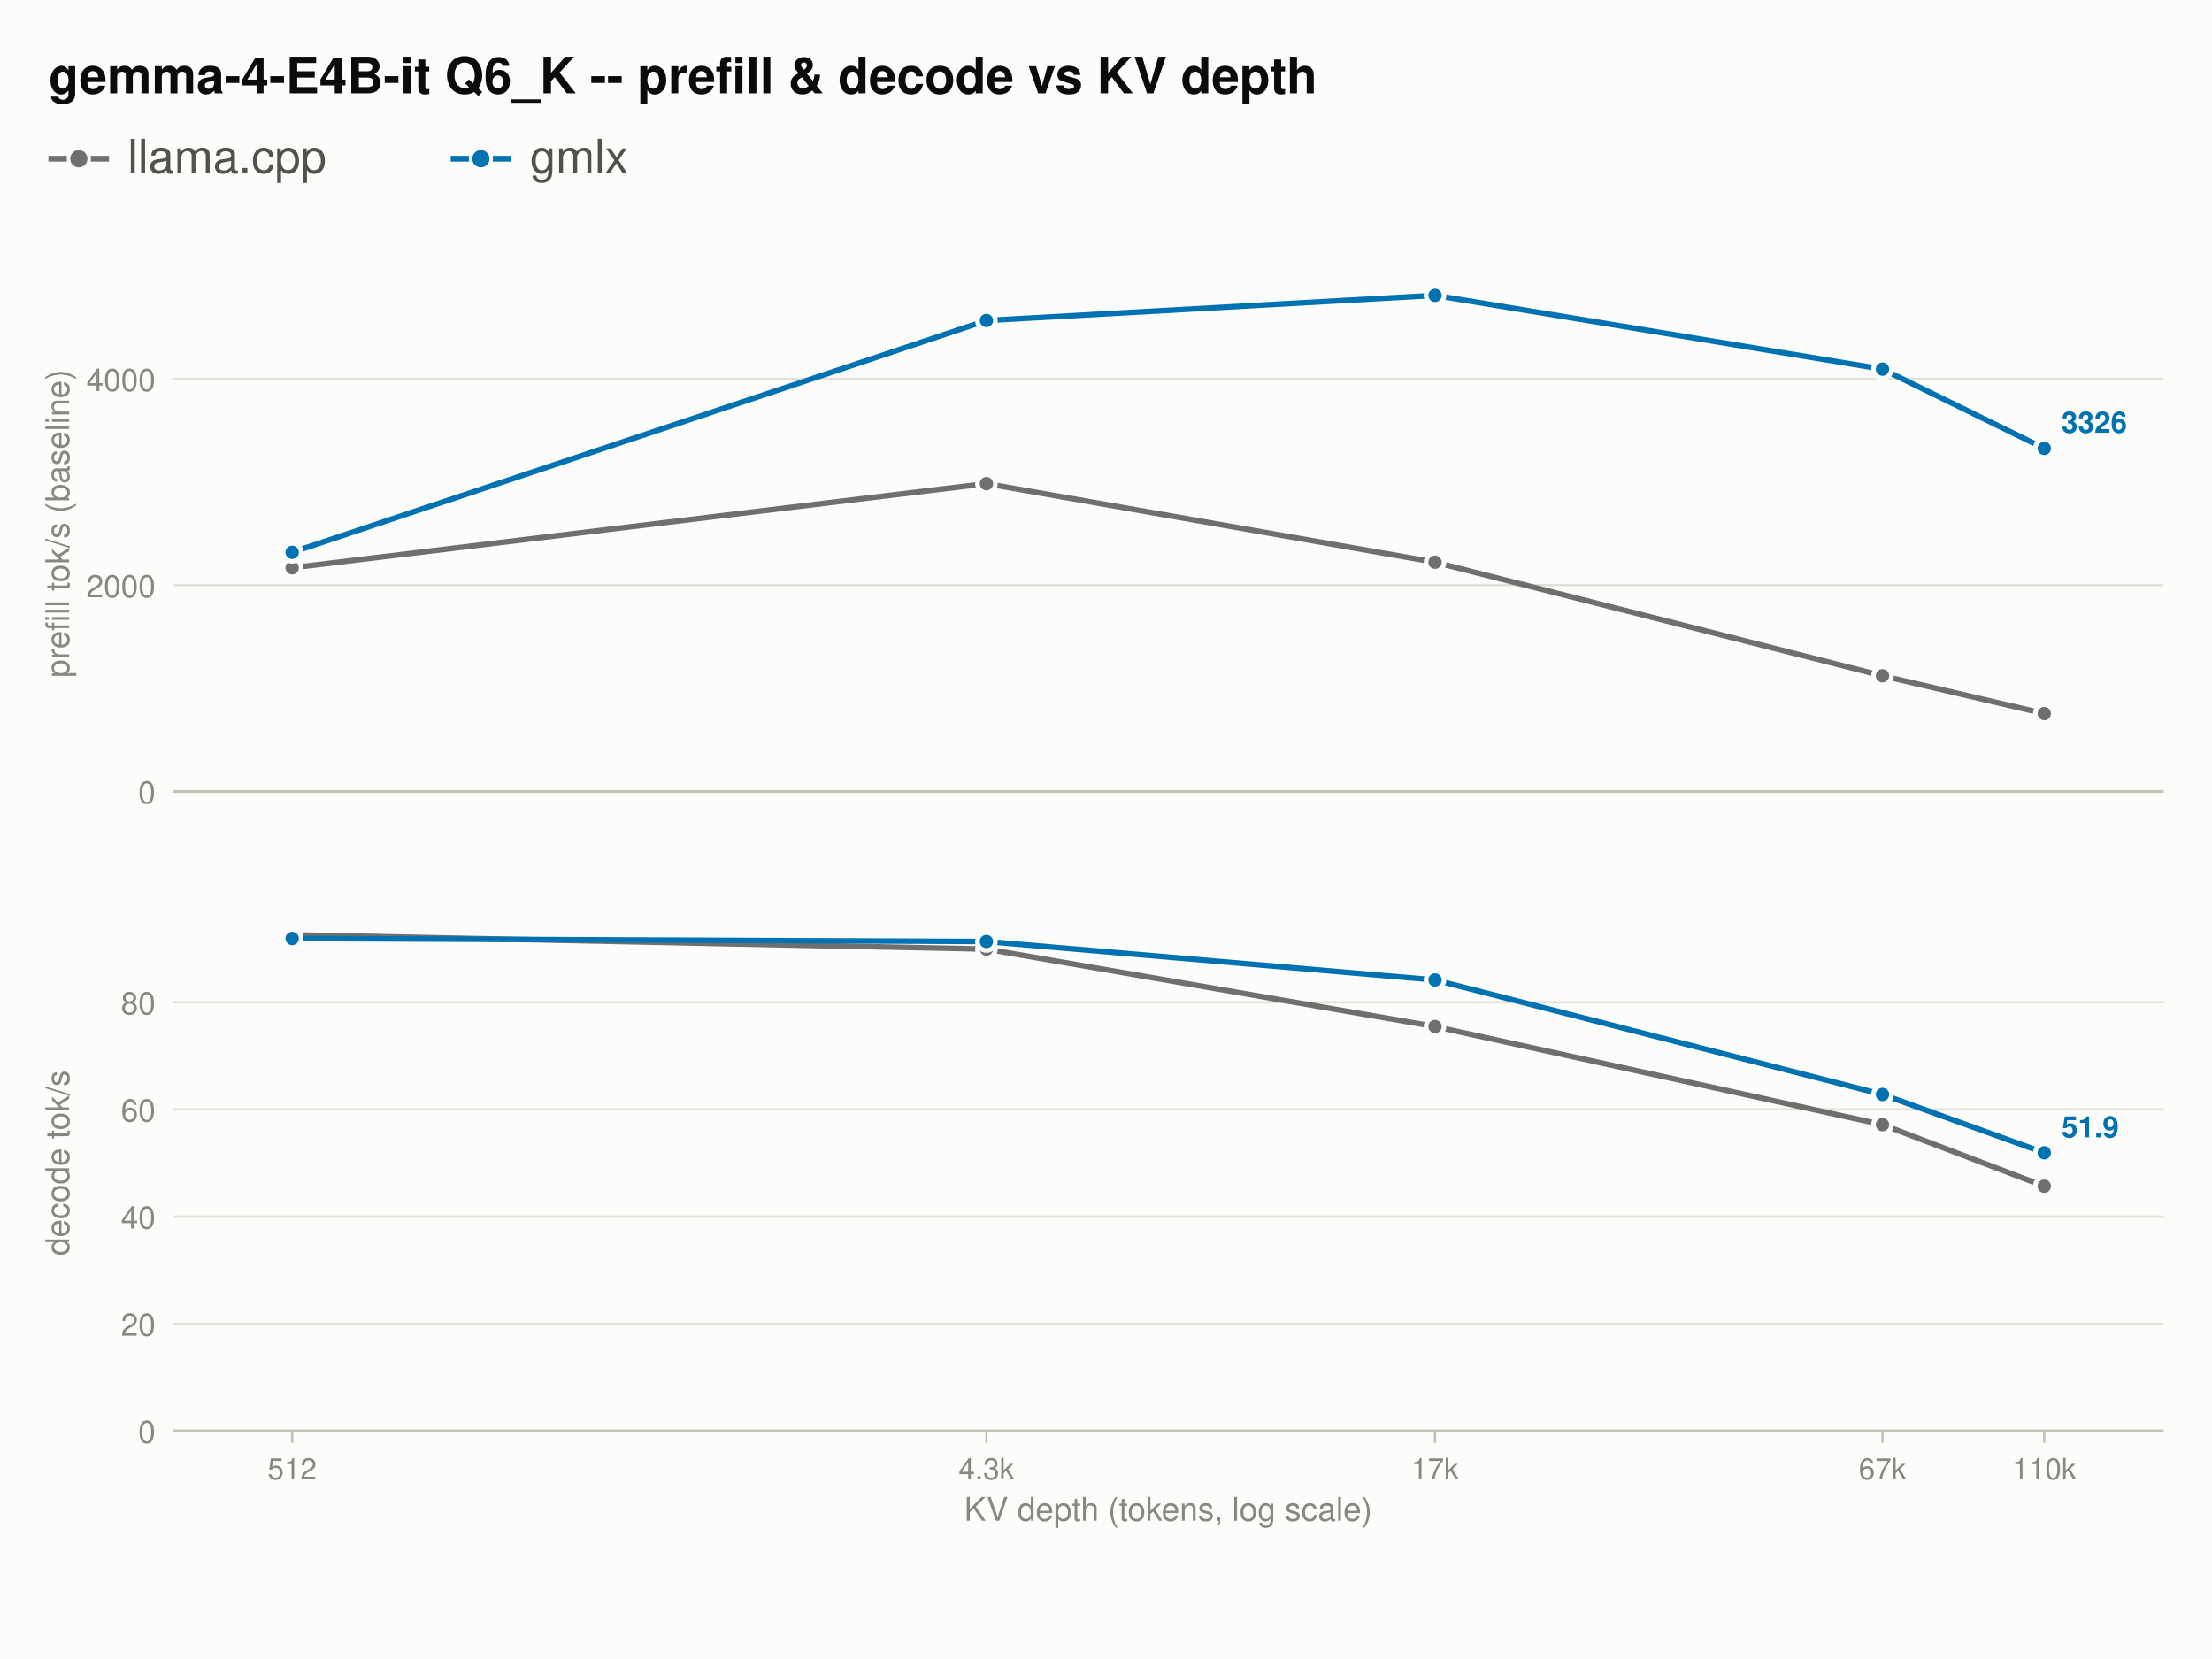
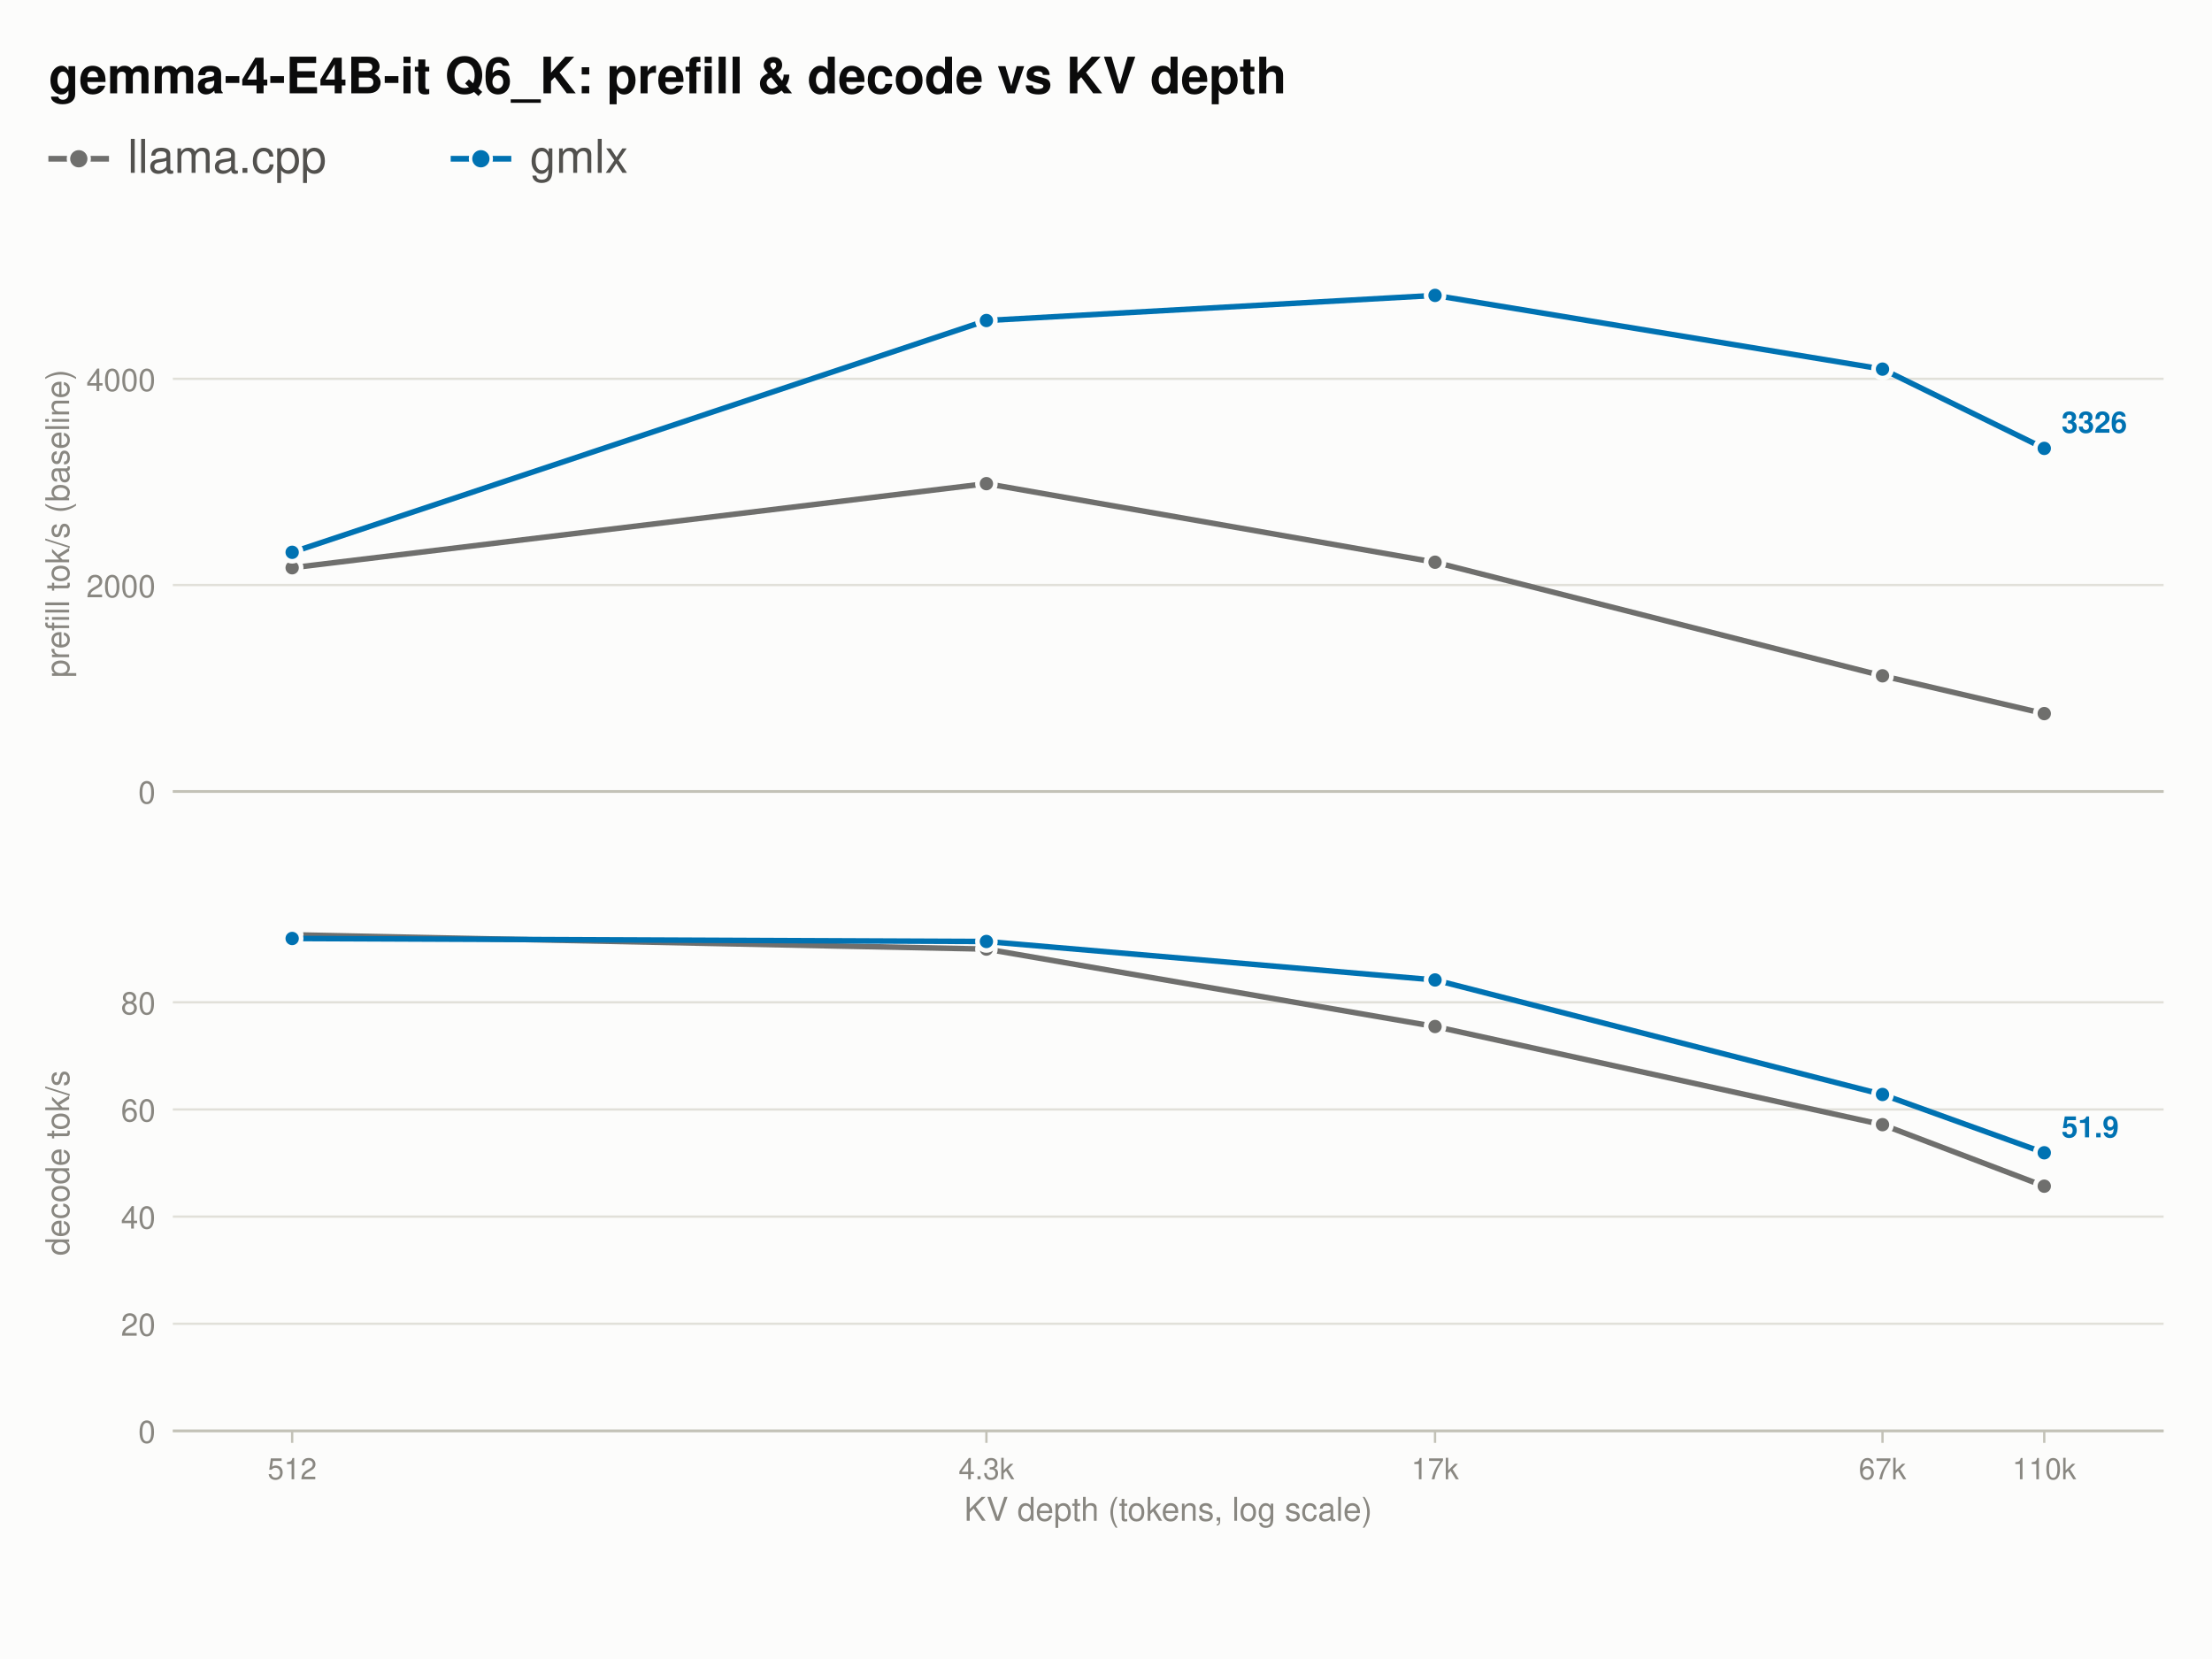
<svg xmlns="http://www.w3.org/2000/svg" width="960" height="720" viewBox="0 0 960 720" font-family="system-ui, -apple-system, 'Segoe UI', Helvetica, Arial, sans-serif">
  <rect x="0" y="0" width="960" height="720" fill="#fcfcfb" />
-   <text x="21.0" y="40.5" font-size="21.8" fill="#0b0b0b" font-weight="600">gemma-4-E4B-it Q6_K -- prefill &amp; decode vs KV depth</text>
+   <text x="21.0" y="40.5" font-size="21.8" fill="#0b0b0b" font-weight="600">gemma-4-E4B-it Q6_K: prefill &amp; decode vs KV depth</text>
  <line x1="21.0" y1="68.9" x2="47.3" y2="68.9" stroke="#6f6f6d" stroke-width="2.5" />
  <circle cx="34.2" cy="68.9" r="4.5" fill="#6f6f6d" stroke="#fcfcfb" stroke-width="1.5" />
  <text x="55.4" y="75.0" font-size="20.2" fill="#52514e">llama.cpp</text>
  <line x1="195.6" y1="68.9" x2="221.9" y2="68.9" stroke="#0072b2" stroke-width="2.5" />
  <circle cx="208.7" cy="68.9" r="4.5" fill="#0072b2" stroke="#fcfcfb" stroke-width="1.5" />
  <text x="230.0" y="75.0" font-size="20.2" fill="#52514e">gmlx</text>
  <line x1="75.0" y1="343.5" x2="939.0" y2="343.5" stroke="#e1e0d9" stroke-width="1.0" />
  <text x="67.5" y="348.7" font-size="13.5" fill="#898781" text-anchor="end" style="font-variant-numeric: tabular-nums">0</text>
  <line x1="75.0" y1="253.9" x2="939.0" y2="253.9" stroke="#e1e0d9" stroke-width="1.0" />
  <text x="67.5" y="259.2" font-size="13.5" fill="#898781" text-anchor="end" style="font-variant-numeric: tabular-nums">2000</text>
  <line x1="75.0" y1="164.4" x2="939.0" y2="164.4" stroke="#e1e0d9" stroke-width="1.0" />
  <text x="67.5" y="169.7" font-size="13.5" fill="#898781" text-anchor="end" style="font-variant-numeric: tabular-nums">4000</text>
  <line x1="75.0" y1="343.5" x2="939.0" y2="343.5" stroke="#c3c2b7" stroke-width="1.2" />
  <line x1="126.8" y1="343.5" x2="126.8" y2="343.5" stroke="#c3c2b7" stroke-width="1.0" />
  <line x1="428.1" y1="343.5" x2="428.1" y2="343.5" stroke="#c3c2b7" stroke-width="1.0" />
  <line x1="622.8" y1="343.5" x2="622.8" y2="343.5" stroke="#c3c2b7" stroke-width="1.0" />
  <line x1="817.0" y1="343.5" x2="817.0" y2="343.5" stroke="#c3c2b7" stroke-width="1.0" />
  <line x1="887.2" y1="343.5" x2="887.2" y2="343.5" stroke="#c3c2b7" stroke-width="1.0" />
  <path d="M126.8,246.4 L428.1,209.9 L622.8,244.0 L817.0,293.3 L887.2,309.7" fill="none" stroke="#6f6f6d" stroke-width="2.4" stroke-linejoin="round" stroke-linecap="round" />
  <circle cx="126.8" cy="246.4" r="3.9" fill="#6f6f6d" stroke="#fcfcfb" stroke-width="2.0" />
  <circle cx="428.1" cy="209.9" r="3.9" fill="#6f6f6d" stroke="#fcfcfb" stroke-width="2.0" />
  <circle cx="622.8" cy="244.0" r="3.9" fill="#6f6f6d" stroke="#fcfcfb" stroke-width="2.0" />
  <circle cx="817.0" cy="293.3" r="3.9" fill="#6f6f6d" stroke="#fcfcfb" stroke-width="2.0" />
  <circle cx="887.2" cy="309.7" r="3.9" fill="#6f6f6d" stroke="#fcfcfb" stroke-width="2.0" />
  <path d="M126.8,239.7 L428.1,139.1 L622.8,128.2 L817.0,160.2 L887.2,194.6" fill="none" stroke="#0072b2" stroke-width="2.4" stroke-linejoin="round" stroke-linecap="round" />
  <circle cx="126.8" cy="239.7" r="3.9" fill="#0072b2" stroke="#fcfcfb" stroke-width="2.0" />
  <circle cx="428.1" cy="139.1" r="3.9" fill="#0072b2" stroke="#fcfcfb" stroke-width="2.0" />
  <circle cx="622.8" cy="128.2" r="3.9" fill="#0072b2" stroke="#fcfcfb" stroke-width="2.0" />
  <circle cx="817.0" cy="160.2" r="3.9" fill="#0072b2" stroke="#fcfcfb" stroke-width="2.0" />
  <circle cx="887.2" cy="194.6" r="3.9" fill="#0072b2" stroke="#fcfcfb" stroke-width="2.0" />
  <text x="894.7" y="187.8" font-size="12.8" fill="#0072b2" font-weight="600" style="font-variant-numeric: tabular-nums">3326</text>
  <text x="30.0" y="227.2" font-size="14.2" fill="#898781" text-anchor="middle" transform="rotate(-90.0 30.0 227.2)">prefill tok/s (baseline)</text>
  <line x1="75.0" y1="621.0" x2="939.0" y2="621.0" stroke="#e1e0d9" stroke-width="1.0" />
  <text x="67.5" y="626.2" font-size="13.5" fill="#898781" text-anchor="end" style="font-variant-numeric: tabular-nums">0</text>
  <line x1="75.0" y1="574.5" x2="939.0" y2="574.5" stroke="#e1e0d9" stroke-width="1.0" />
  <text x="67.5" y="579.7" font-size="13.5" fill="#898781" text-anchor="end" style="font-variant-numeric: tabular-nums">20</text>
  <line x1="75.0" y1="528.0" x2="939.0" y2="528.0" stroke="#e1e0d9" stroke-width="1.0" />
  <text x="67.5" y="533.2" font-size="13.5" fill="#898781" text-anchor="end" style="font-variant-numeric: tabular-nums">40</text>
  <line x1="75.0" y1="481.5" x2="939.0" y2="481.5" stroke="#e1e0d9" stroke-width="1.0" />
  <text x="67.5" y="486.7" font-size="13.5" fill="#898781" text-anchor="end" style="font-variant-numeric: tabular-nums">60</text>
  <line x1="75.0" y1="435.0" x2="939.0" y2="435.0" stroke="#e1e0d9" stroke-width="1.0" />
  <text x="67.5" y="440.2" font-size="13.5" fill="#898781" text-anchor="end" style="font-variant-numeric: tabular-nums">80</text>
  <line x1="75.0" y1="621.0" x2="939.0" y2="621.0" stroke="#c3c2b7" stroke-width="1.2" />
  <line x1="126.8" y1="621.0" x2="126.8" y2="626.2" stroke="#c3c2b7" stroke-width="1.0" />
  <text x="126.8" y="642.0" font-size="12.8" fill="#898781" text-anchor="middle" style="font-variant-numeric: tabular-nums">512</text>
  <line x1="428.1" y1="621.0" x2="428.1" y2="626.2" stroke="#c3c2b7" stroke-width="1.0" />
  <text x="428.1" y="642.0" font-size="12.8" fill="#898781" text-anchor="middle" style="font-variant-numeric: tabular-nums">4.3k</text>
  <line x1="622.8" y1="621.0" x2="622.8" y2="626.2" stroke="#c3c2b7" stroke-width="1.0" />
  <text x="622.8" y="642.0" font-size="12.8" fill="#898781" text-anchor="middle" style="font-variant-numeric: tabular-nums">17k</text>
  <line x1="817.0" y1="621.0" x2="817.0" y2="626.2" stroke="#c3c2b7" stroke-width="1.0" />
  <text x="817.0" y="642.0" font-size="12.8" fill="#898781" text-anchor="middle" style="font-variant-numeric: tabular-nums">67k</text>
  <line x1="887.2" y1="621.0" x2="887.2" y2="626.2" stroke="#c3c2b7" stroke-width="1.0" />
  <text x="887.2" y="642.0" font-size="12.8" fill="#898781" text-anchor="middle" style="font-variant-numeric: tabular-nums">110k</text>
  <path d="M126.8,405.7 L428.1,411.9 L622.8,445.5 L817.0,488.1 L887.2,514.8" fill="none" stroke="#6f6f6d" stroke-width="2.4" stroke-linejoin="round" stroke-linecap="round" />
  <circle cx="126.8" cy="405.7" r="3.9" fill="#6f6f6d" stroke="#fcfcfb" stroke-width="2.0" />
  <circle cx="428.1" cy="411.9" r="3.9" fill="#6f6f6d" stroke="#fcfcfb" stroke-width="2.0" />
  <circle cx="622.8" cy="445.5" r="3.9" fill="#6f6f6d" stroke="#fcfcfb" stroke-width="2.0" />
  <circle cx="817.0" cy="488.1" r="3.9" fill="#6f6f6d" stroke="#fcfcfb" stroke-width="2.0" />
  <circle cx="887.2" cy="514.8" r="3.9" fill="#6f6f6d" stroke="#fcfcfb" stroke-width="2.0" />
  <path d="M126.8,407.3 L428.1,408.6 L622.8,425.3 L817.0,475.0 L887.2,500.3" fill="none" stroke="#0072b2" stroke-width="2.4" stroke-linejoin="round" stroke-linecap="round" />
  <circle cx="126.8" cy="407.3" r="3.9" fill="#0072b2" stroke="#fcfcfb" stroke-width="2.0" />
  <circle cx="428.1" cy="408.6" r="3.9" fill="#0072b2" stroke="#fcfcfb" stroke-width="2.0" />
  <circle cx="622.8" cy="425.3" r="3.9" fill="#0072b2" stroke="#fcfcfb" stroke-width="2.0" />
  <circle cx="817.0" cy="475.0" r="3.9" fill="#0072b2" stroke="#fcfcfb" stroke-width="2.0" />
  <circle cx="887.2" cy="500.3" r="3.9" fill="#0072b2" stroke="#fcfcfb" stroke-width="2.0" />
  <text x="894.7" y="493.6" font-size="12.8" fill="#0072b2" font-weight="600" style="font-variant-numeric: tabular-nums">51.9</text>
  <text x="30.0" y="504.7" font-size="14.2" fill="#898781" text-anchor="middle" transform="rotate(-90.0 30.0 504.7)">decode tok/s</text>
  <text x="507.0" y="660.0" font-size="14.2" fill="#898781" text-anchor="middle">KV depth (tokens, log scale)</text>
</svg>
